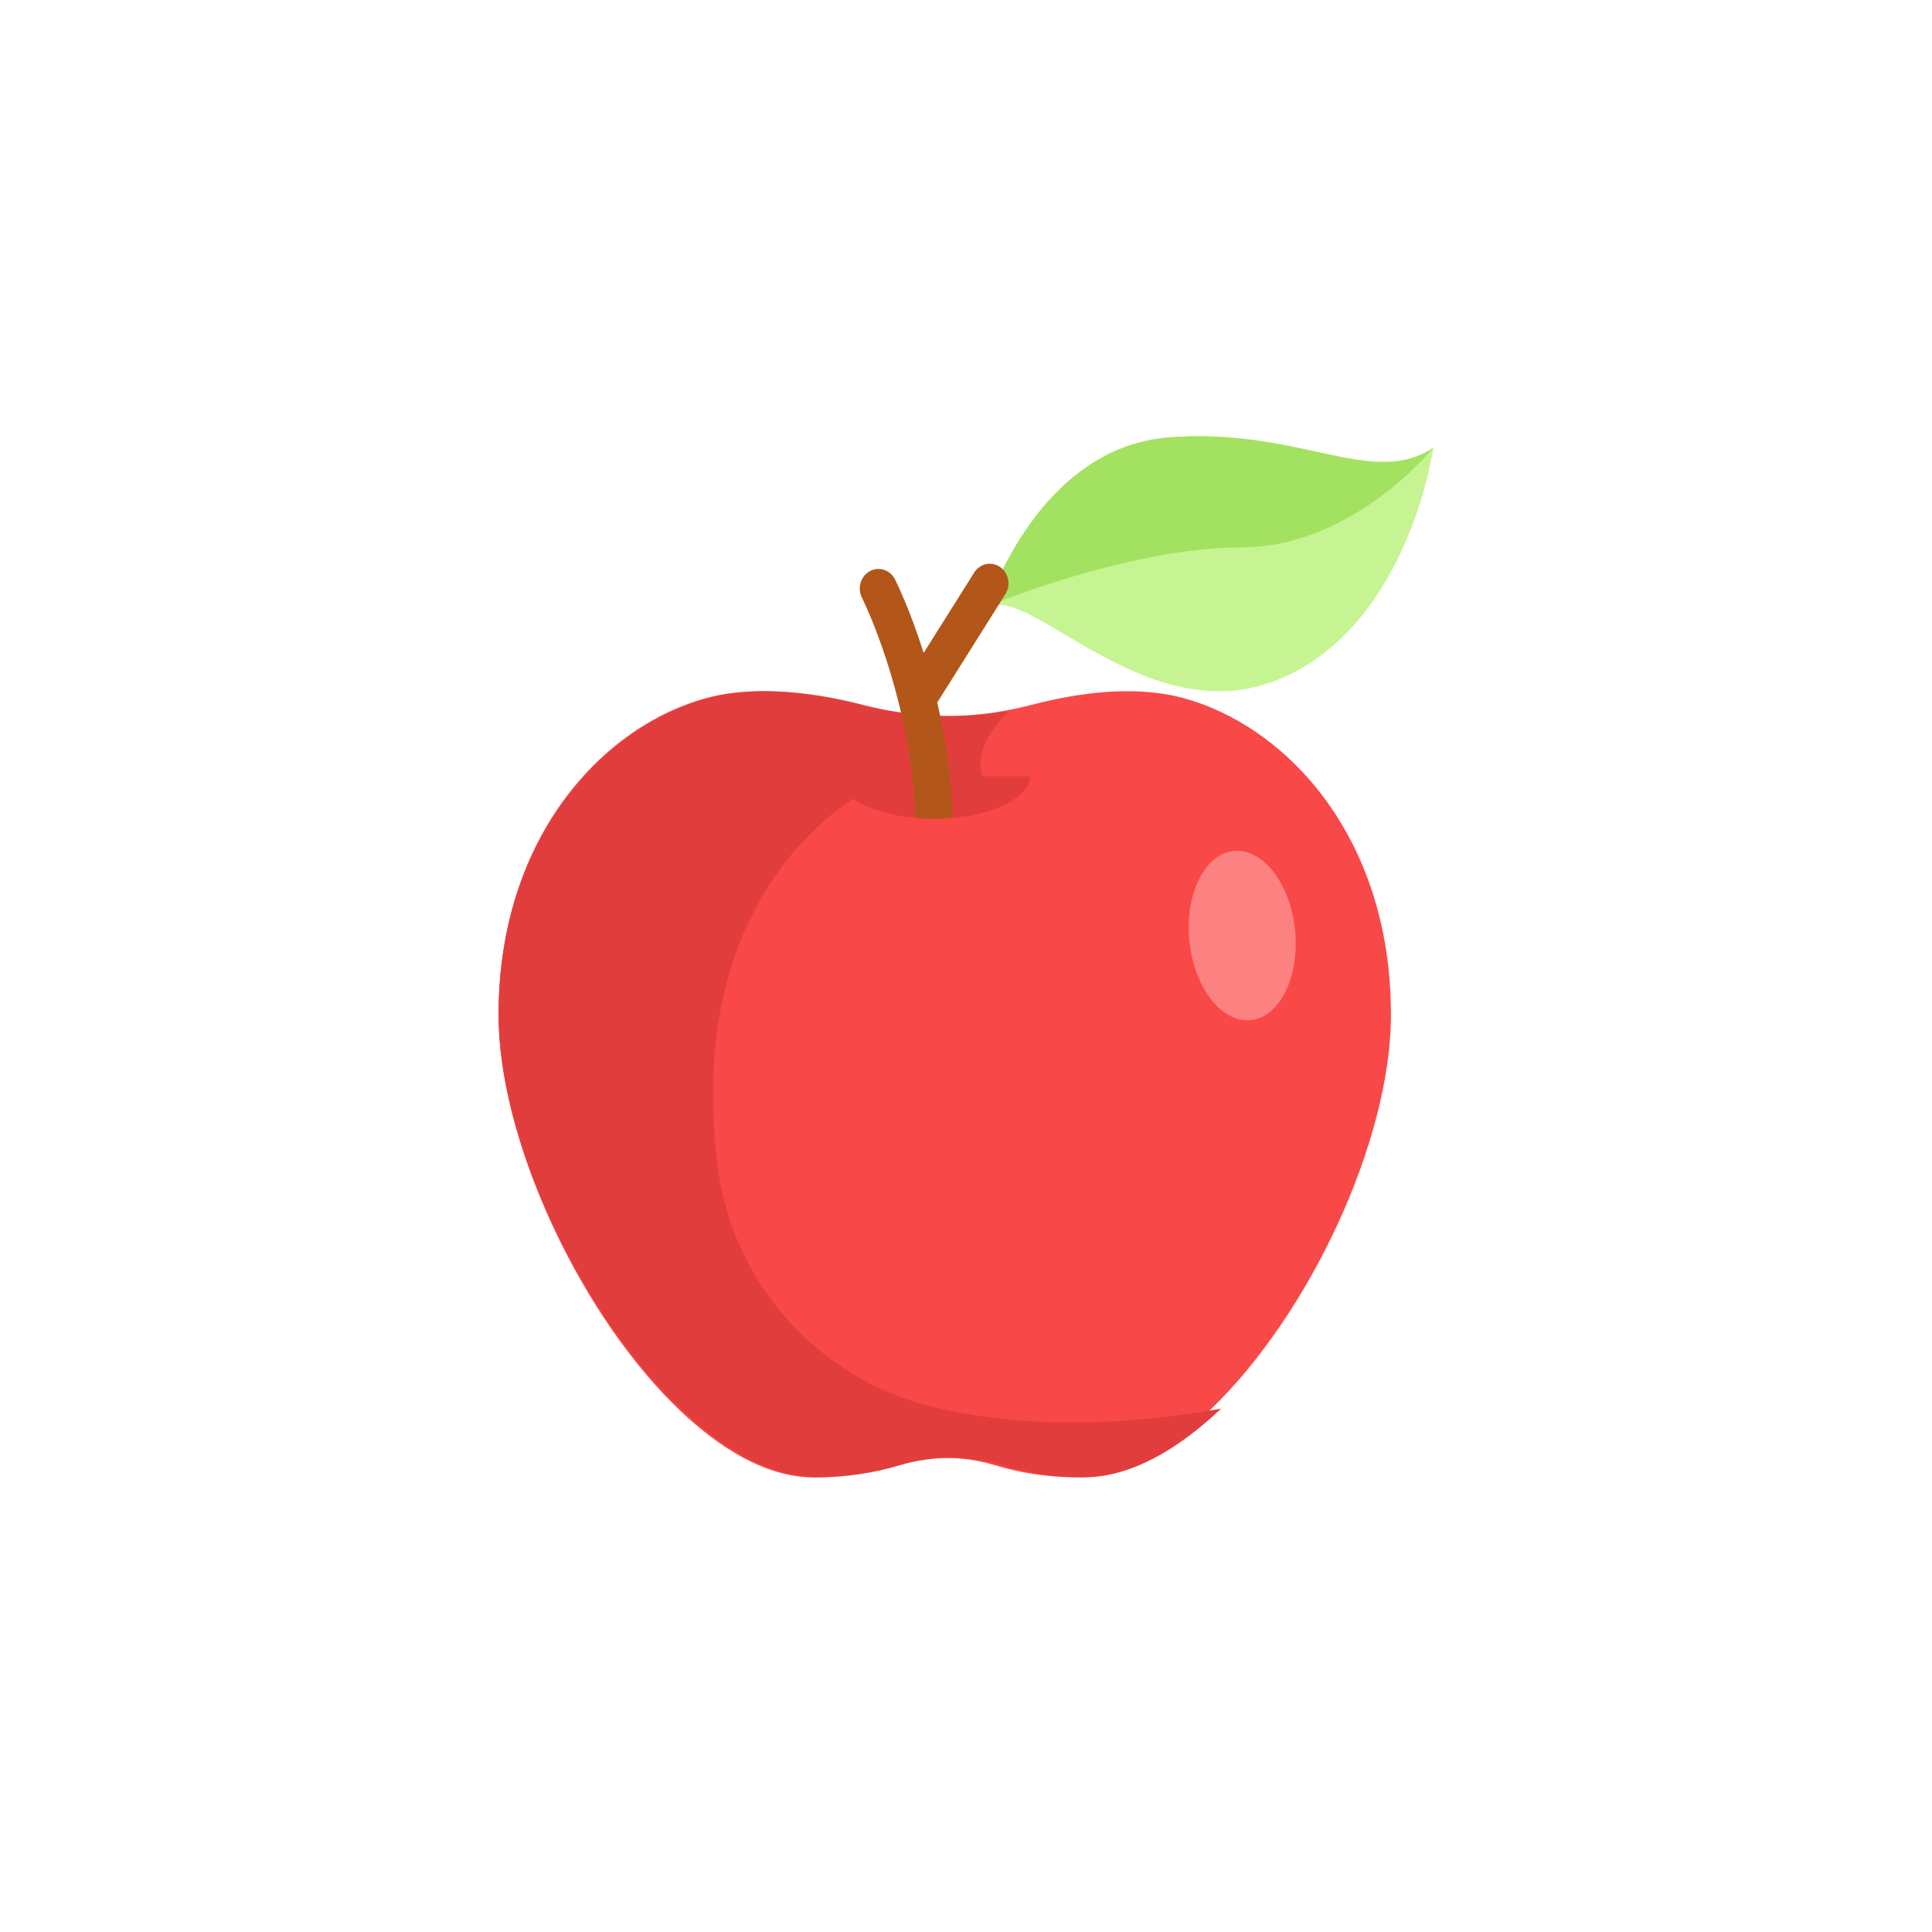
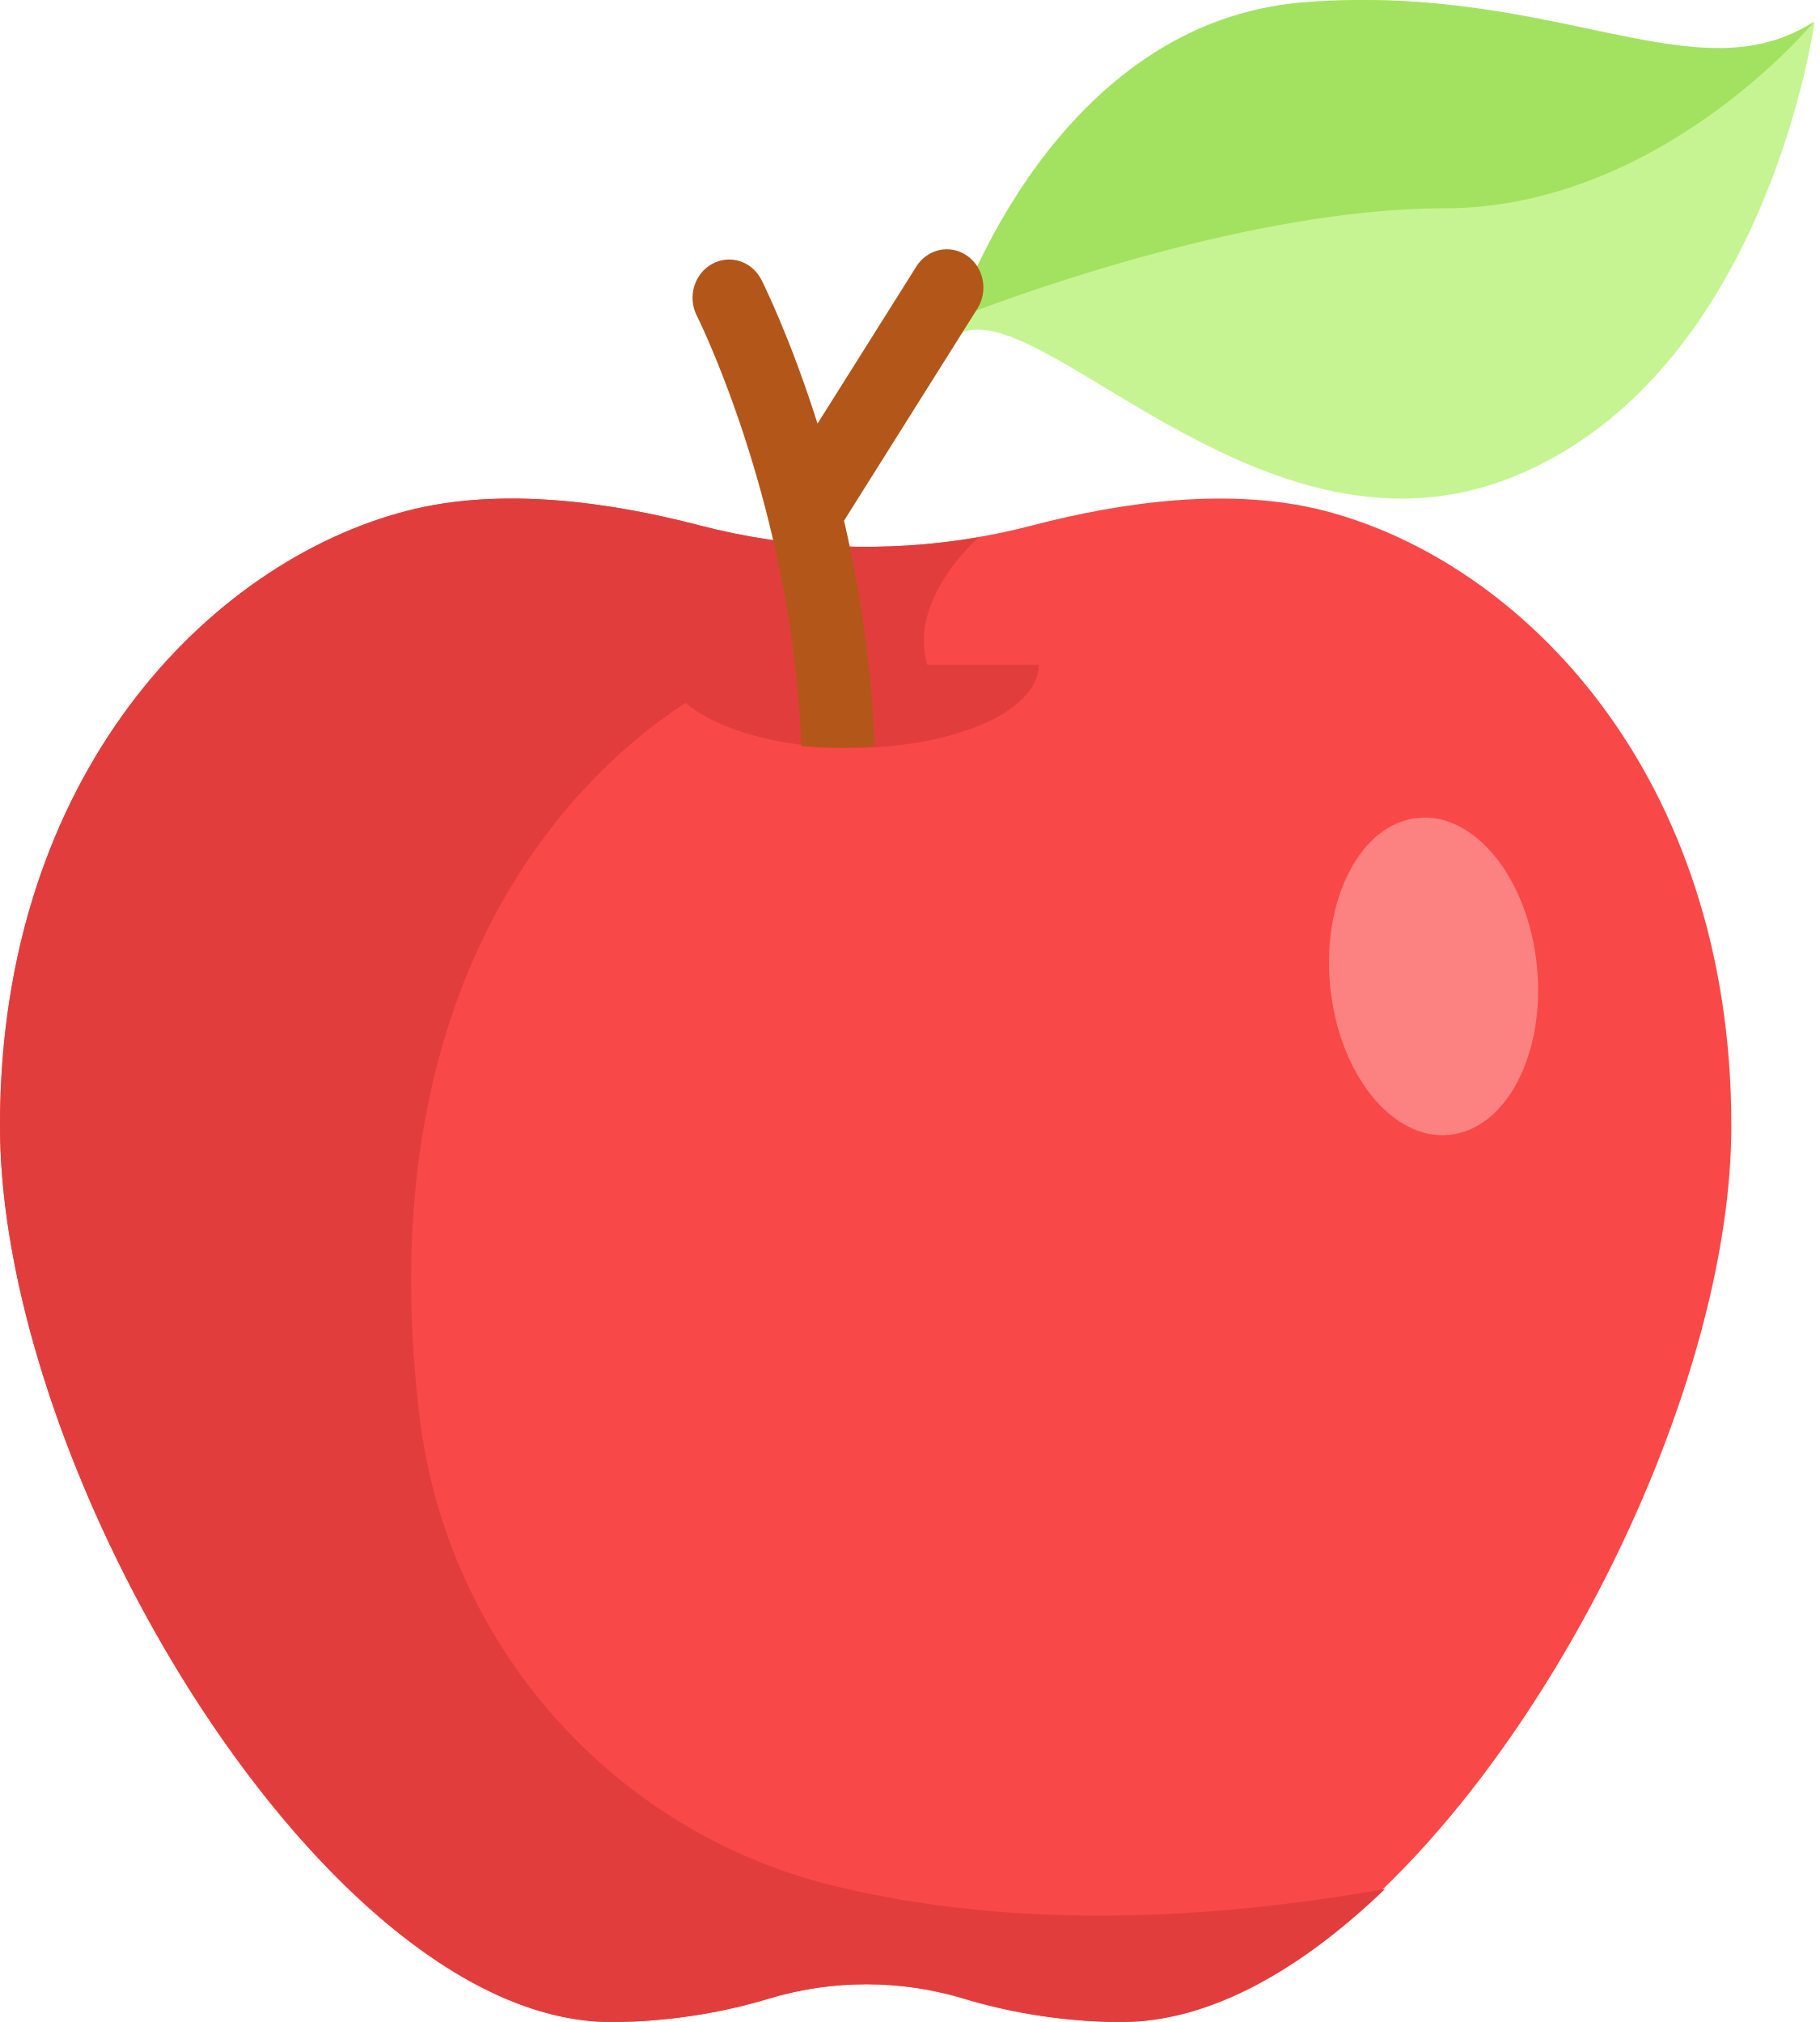
- <svg xmlns="http://www.w3.org/2000/svg" width="93px" height="93px" viewBox="0 0 93 93" version="1.1">
+ <svg xmlns="http://www.w3.org/2000/svg" width="90px" height="100px" viewBox="0 0 90 100" version="1.1">
  <defs />
-   <g id="Artboard" stroke="none" stroke-width="1" fill="none" fill-rule="evenodd">
-     <g id="apple" transform="translate(24, 21)" fill-rule="nonzero">
-       <path d="M42.955,27.85 C42.955,33.894 39.043,42.246 34.314,46.809 C32.216,48.835 29.957,50.114 27.807,50.114 C26.447,50.114 25.091,49.894 23.925,49.54 C22.327,49.054 20.627,49.054 19.029,49.54 C17.863,49.894 16.507,50.114 15.148,50.114 C12.895,50.114 10.521,48.709 8.339,46.512 C3.746,41.891 0,33.764 0,27.85 C0,19.124 5.195,13.852 10.08,12.58 C12.42,11.97 15.135,12.363 17.327,12.936 C19.595,13.53 21.952,13.629 24.248,13.234 C24.711,13.154 25.171,13.055 25.627,12.936 C27.82,12.363 30.533,11.97 32.875,12.58 C37.76,13.852 42.955,19.124 42.955,27.85 Z" id="Shape" fill="#F94848" />
-       <path d="M34.772,46.808 C28.891,47.839 24.361,47.553 20.947,46.734 C15.373,45.396 11.227,40.734 10.536,35.089 C8.805,20.952 18.122,16.836 18.122,16.836 C20.852,18.066 23.923,17.409 23.923,17.409 C21.963,15.468 24.573,13.234 24.573,13.234 C22.246,13.629 19.857,13.53 17.559,12.936 C15.337,12.363 12.586,11.97 10.215,12.58 C5.264,13.852 0,19.124 0,27.85 C0,36.574 8.261,50.114 15.351,50.114 C16.728,50.114 18.102,49.894 19.284,49.54 C20.903,49.054 22.626,49.054 24.245,49.54 C25.427,49.894 26.801,50.114 28.179,50.114 C30.358,50.114 32.647,48.835 34.773,46.809 C34.772,46.808 34.773,46.809 34.772,46.808 Z" id="Shape" fill="#E23D3D" />
-       <path d="M45,0.554 C45,0.554 43.798,9.215 37.467,11.736 C31.414,14.146 26.019,7.63 23.806,8.143 C23.707,8.164 23.614,8.201 23.527,8.255 C23.524,8.256 23.523,8.257 23.523,8.257 L23.524,8.252 C23.598,8.019 26.025,0.546 32.258,0.057 C38.589,-0.44 42.035,2.542 45,0.554 Z" id="Shape" fill="#C7F492" />
-       <path d="M45,0.549 C45,0.549 41.153,5.35 35.744,5.35 C30.988,5.35 25.147,7.539 23.806,8.069 C23.645,8.131 23.55,8.171 23.527,8.179 C23.524,8.181 23.523,8.182 23.523,8.182 L23.524,8.177 C23.598,7.946 26.025,0.541 32.258,0.056 C38.589,-0.436 42.035,2.519 45,0.549 Z" id="Shape" fill="#A3E261" />
-       <ellipse id="Oval" fill="#FC8181" transform="translate(35.79545, 24.03409) rotate(-95.67582) translate(-35.79545, -24.03409) " cx="35.795" cy="24.034" rx="4.091" ry="2.557" />
-       <path d="M25.568,16.364 C25.568,17.356 23.981,18.181 21.874,18.369 C21.58,18.396 21.276,18.409 20.965,18.409 C20.641,18.409 20.325,18.395 20.02,18.367 C17.932,18.172 16.364,17.349 16.364,16.364 L25.568,16.364 Z" id="Shape" fill="#E23D3D" />
-       <path d="M24.397,7.597 L21.115,12.817 C21.361,13.875 21.574,15.041 21.712,16.287 C21.787,16.959 21.841,17.654 21.866,18.368 C21.581,18.395 21.286,18.409 20.983,18.409 C20.668,18.409 20.361,18.394 20.064,18.365 C20.038,17.651 19.979,16.958 19.898,16.287 C19.311,11.407 17.513,7.813 17.491,7.773 C17.259,7.313 17.426,6.742 17.865,6.498 C18.304,6.253 18.849,6.428 19.081,6.888 C19.134,6.994 19.795,8.317 20.462,10.428 L22.895,6.56 C23.167,6.125 23.726,6.006 24.14,6.292 C24.555,6.578 24.671,7.162 24.397,7.597 Z" id="Shape" fill="#B25719" />
+   <g id="Icons" stroke="none" stroke-width="1" fill="none" fill-rule="evenodd">
+     <g id="Artboard" transform="translate(-83, -49)" fill-rule="nonzero">
+       <g id="apple" transform="translate(83, 49)">
+         <g id="Group-2">
+           <path d="M85.616,55.672 C85.616,67.705 77.82,84.335 68.394,93.42 C64.213,97.454 59.71,100 55.424,100 C52.714,100 50.012,99.563 47.687,98.859 C44.502,97.891 41.114,97.891 37.929,98.859 C35.604,99.563 32.902,100 30.193,100 C25.702,100 20.971,97.203 16.622,92.829 C7.467,83.628 0,67.447 0,55.672 C0,38.299 10.354,27.802 20.091,25.269 C24.755,24.055 30.166,24.837 34.537,25.978 C39.057,27.161 43.754,27.358 48.331,26.572 C49.255,26.413 50.17,26.215 51.079,25.978 C55.45,24.837 60.859,24.055 65.525,25.269 C75.262,27.803 85.616,38.299 85.616,55.672 Z" id="Shape" fill="#F94848" />
+           <path d="M68.493,93.419 C56.908,95.471 47.984,94.902 41.261,93.271 C30.282,90.606 22.114,81.325 20.753,70.086 C17.344,41.938 35.695,33.743 35.695,33.743 C41.073,36.192 47.121,34.884 47.121,34.884 C43.262,31.019 48.402,26.572 48.402,26.572 C43.818,27.358 39.113,27.161 34.587,25.978 C30.21,24.837 24.791,24.055 20.12,25.269 C10.369,27.803 0,38.299 0,55.672 C0,73.043 16.273,100 30.237,100 C32.95,100 35.656,99.563 37.984,98.859 C41.174,97.891 44.566,97.891 47.757,98.859 C50.085,99.563 52.791,100 55.504,100 C59.797,100 64.306,97.454 68.493,93.42 C68.493,93.419 68.493,93.42 68.493,93.419 Z" id="Shape" fill="#E23D3D" />
+           <path d="M89.726,1.112 C89.726,1.112 87.349,18.514 74.831,23.579 C62.864,28.422 52.197,15.329 47.821,16.36 C47.624,16.402 47.441,16.477 47.27,16.584 C47.263,16.587 47.26,16.589 47.26,16.589 L47.263,16.58 C47.41,16.11 52.209,1.098 64.532,0.114 C77.051,-0.885 83.863,5.107 89.726,1.112 Z" id="Shape" fill="#C7F492" />
+           <path d="M89.726,1.056 C89.726,1.056 82.12,10.301 71.425,10.301 C62.02,10.301 50.471,14.516 47.821,15.535 C47.503,15.656 47.315,15.732 47.27,15.749 C47.263,15.751 47.26,15.753 47.26,15.753 L47.263,15.744 C47.41,15.298 52.209,1.043 64.532,0.108 C77.051,-0.84 83.863,4.849 89.726,1.056 Z" id="Shape" fill="#A3E261" />
+           <ellipse id="Oval" fill="#FC8181" transform="translate(70.89041, 48.28767) rotate(-95.67582) translate(-70.89041, -48.28767) " cx="70.89" cy="48.288" rx="7.877" ry="5.137" />
+           <path d="M51.37,32.877 C51.37,34.87 48.181,36.529 43.947,36.906 C43.357,36.96 42.747,36.986 42.122,36.986 C41.47,36.986 40.835,36.957 40.222,36.901 C36.029,36.509 32.877,34.857 32.877,32.877 L51.37,32.877 Z" id="Shape" fill="#E23D3D" />
+           <path d="M48.332,15.263 L41.738,25.751 C42.232,27.877 42.659,30.22 42.936,32.722 C43.088,34.073 43.197,35.469 43.247,36.903 C42.674,36.959 42.081,36.986 41.473,36.986 C40.839,36.986 40.222,36.956 39.626,36.898 C39.573,35.464 39.455,34.07 39.294,32.722 C38.113,22.918 34.501,15.697 34.458,15.616 C33.99,14.692 34.325,13.546 35.208,13.056 C36.09,12.564 37.184,12.915 37.652,13.839 C37.758,14.051 39.086,16.709 40.427,20.951 L45.314,13.18 C45.861,12.306 46.984,12.066 47.816,12.642 C48.65,13.215 48.881,14.389 48.332,15.263 Z" id="Shape" fill="#B25719" />
+         </g>
+       </g>
    </g>
  </g>
</svg>
